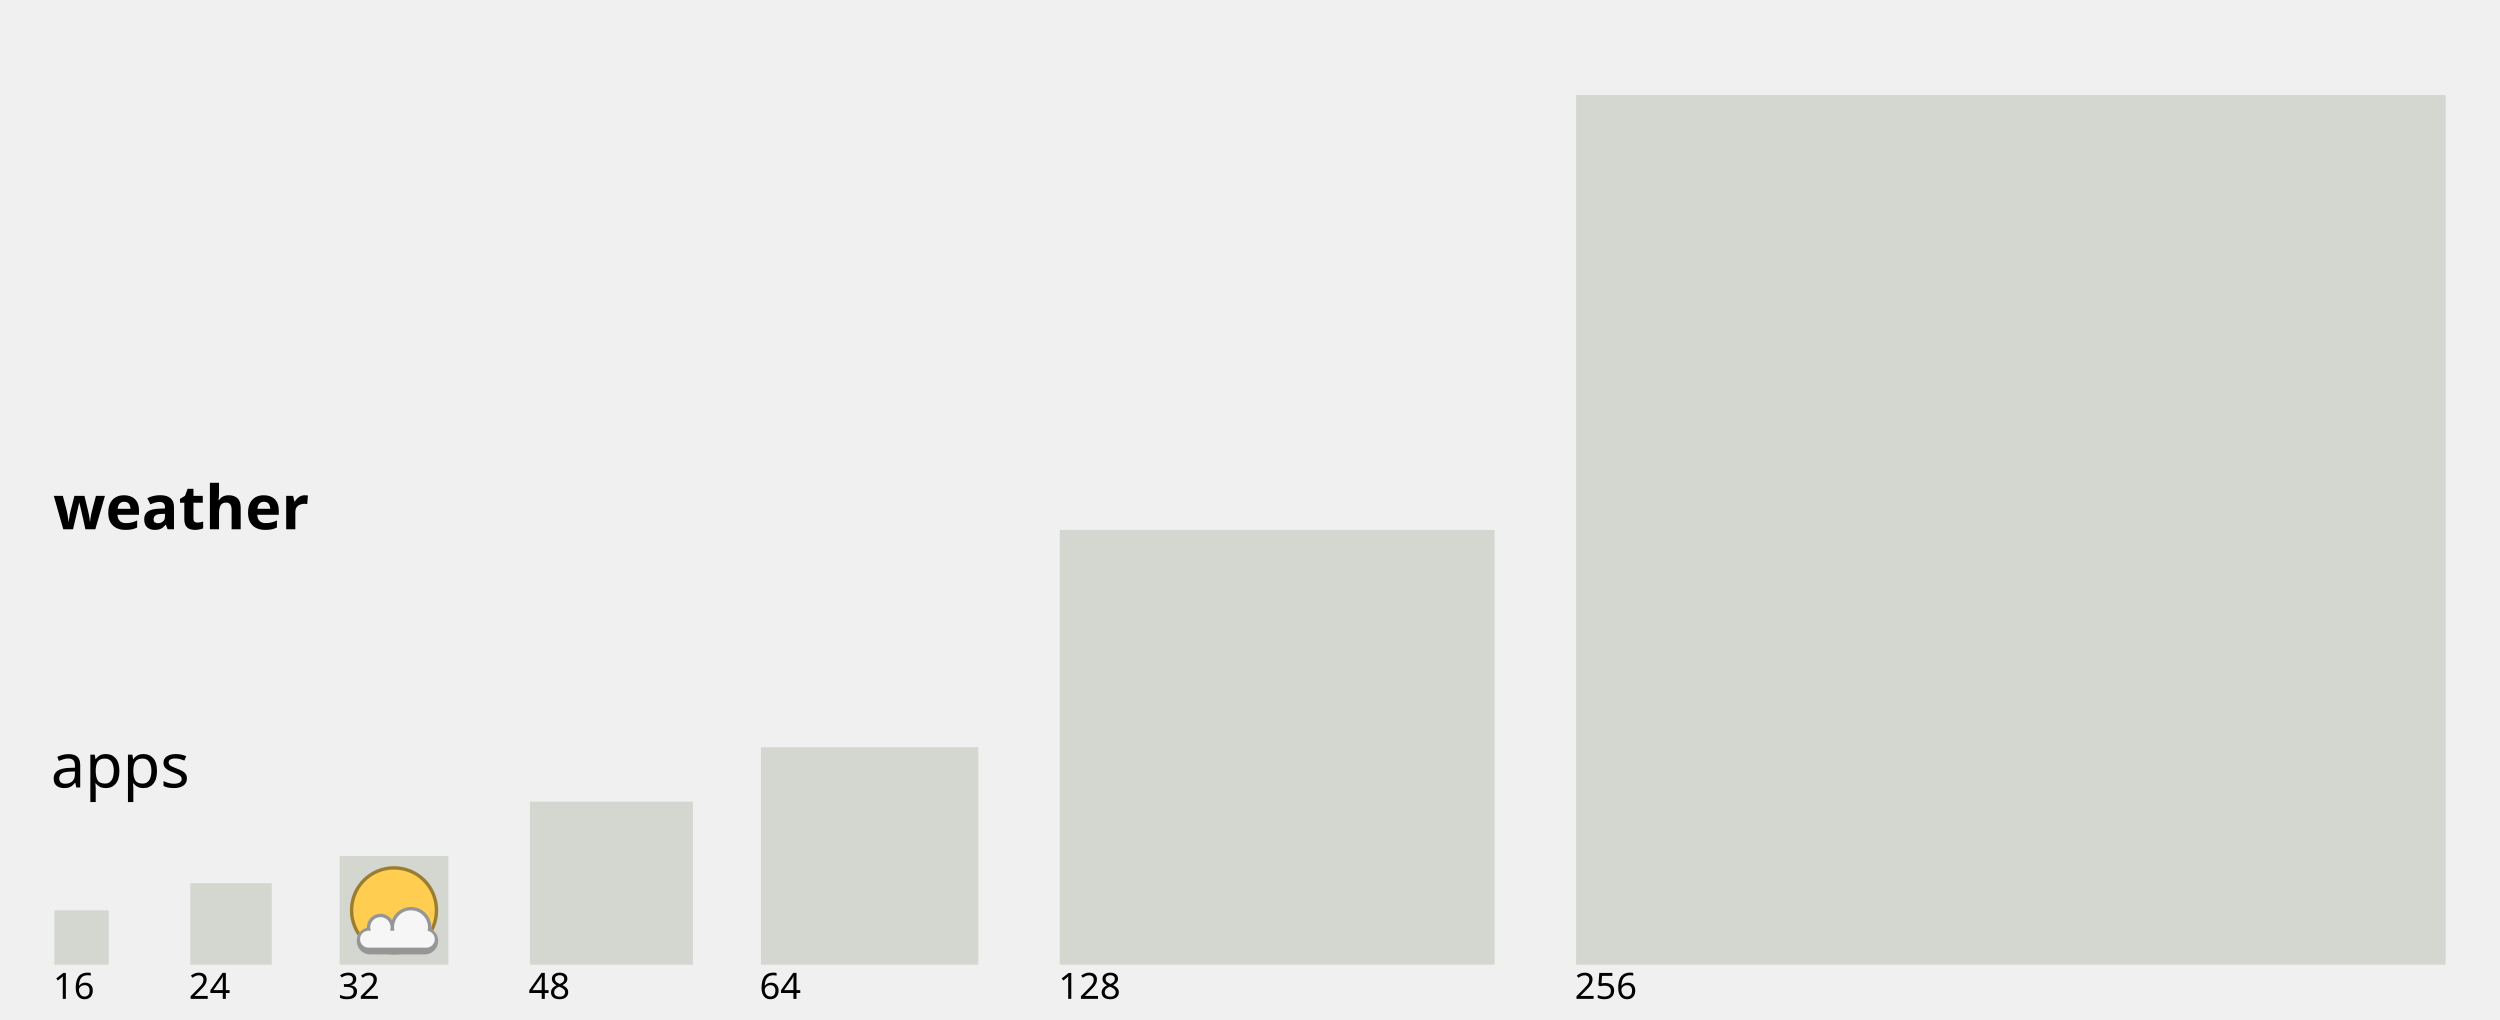
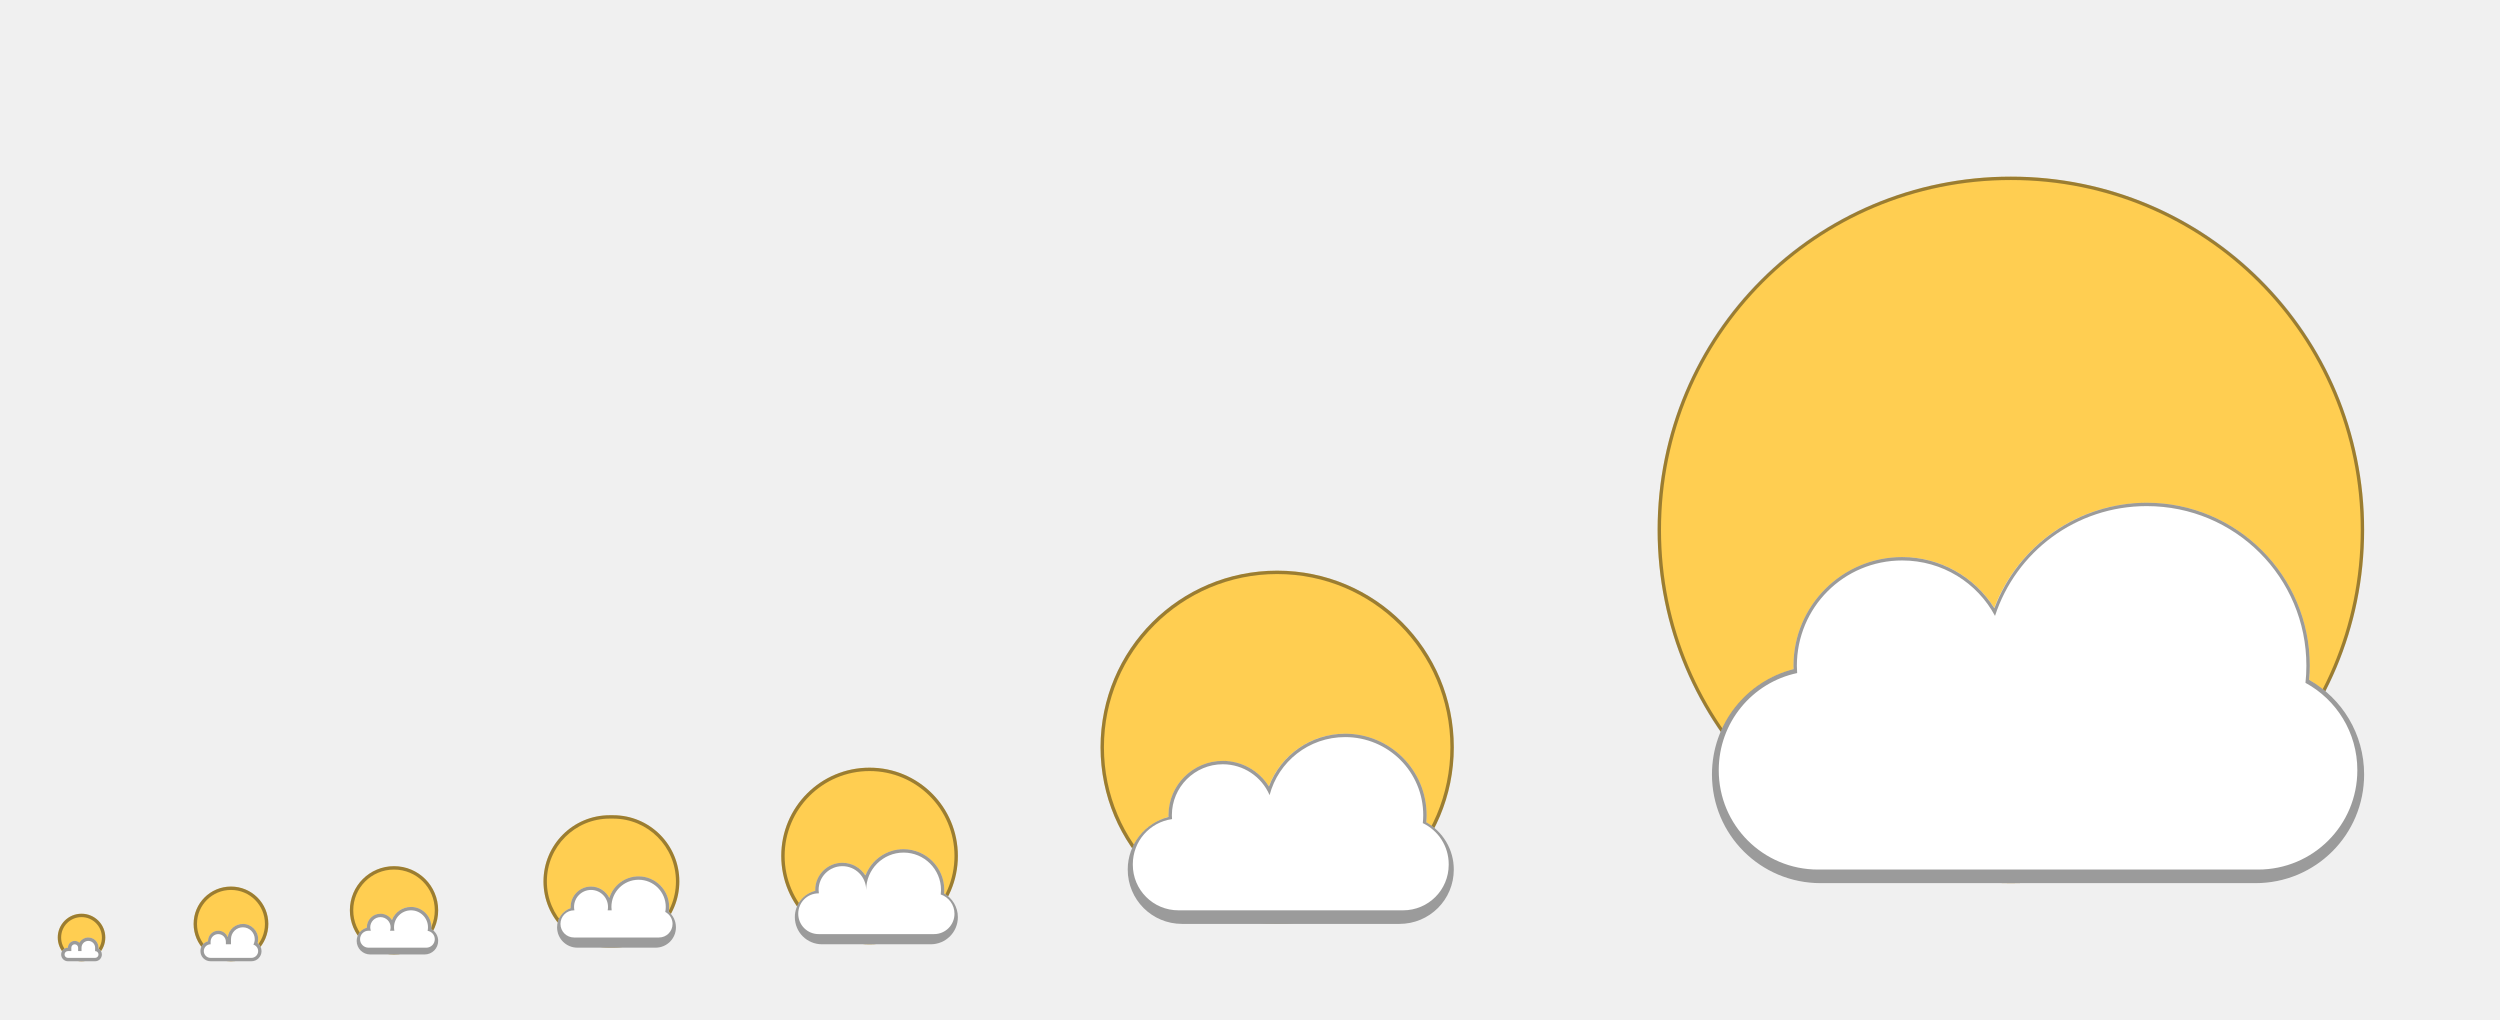
<svg xmlns="http://www.w3.org/2000/svg" xmlns:xlink="http://www.w3.org/1999/xlink" width="736" height="300" id="svg11300" version="1.0" style="display:inline;enable-background:new">
  <defs id="defs3">
    <linearGradient id="linearGradient2797">
      <stop style="stop-color:#888888;stop-opacity:0.196" offset="0" id="stop2789" />
      <stop id="stop2791" offset="0.065" style="stop-color:#7f7f7f;stop-opacity:0.314" />
      <stop style="stop-color:#7f7f7f;stop-opacity:0.196" offset="0.927" id="stop2793" />
      <stop style="stop-color:#000000;stop-opacity:0.275" offset="1" id="stop2795" />
    </linearGradient>
    <linearGradient id="linearGradient2772">
      <stop style="stop-color:#888888;stop-opacity:0.196" offset="0" id="stop2764" />
      <stop id="stop2766" offset="0.038" style="stop-color:#7f7f7f;stop-opacity:0.314" />
      <stop style="stop-color:#7f7f7f;stop-opacity:0.196" offset="0.943" id="stop2768" />
      <stop style="stop-color:#000000;stop-opacity:0.275" offset="1" id="stop2770" />
    </linearGradient>
    <linearGradient id="linearGradient2689">
      <stop style="stop-color:#888888;stop-opacity:0.196" offset="0" id="stop2681" />
      <stop id="stop2683" offset="0.04" style="stop-color:#7f7f7f;stop-opacity:0.314" />
      <stop style="stop-color:#7f7f7f;stop-opacity:0.196" offset="0.92" id="stop2685" />
      <stop style="stop-color:#000000;stop-opacity:0.275" offset="1" id="stop2687" />
    </linearGradient>
    <linearGradient id="linearGradient2649">
      <stop id="stop2641" offset="0" style="stop-color:#888888;stop-opacity:0.196" />
      <stop style="stop-color:#7f7f7f;stop-opacity:0.314" offset="0.053" id="stop2643" />
      <stop id="stop2645" offset="0.895" style="stop-color:#7f7f7f;stop-opacity:0.196" />
      <stop id="stop2647" offset="1" style="stop-color:#000000;stop-opacity:0.275" />
    </linearGradient>
    <linearGradient id="linearGradient2591">
      <stop id="stop2583" offset="0" style="stop-color:#000000;stop-opacity:0.982" />
      <stop style="stop-color:#7f7f7f;stop-opacity:0.196" offset="0.094" id="stop2585" />
      <stop id="stop2587" offset="0.919" style="stop-color:#7f7f7f;stop-opacity:0.196" />
      <stop id="stop2589" offset="1" style="stop-color:#000000;stop-opacity:0.396" />
    </linearGradient>
    <linearGradient id="linearGradient2312">
      <stop style="stop-color:#ffffff;stop-opacity:0.118" offset="0" id="stop2304" />
      <stop id="stop2306" offset="0.094" style="stop-color:#7f7f7f;stop-opacity:0.196" />
      <stop style="stop-color:#7f7f7f;stop-opacity:0.196" offset="0.919" id="stop2308" />
      <stop style="stop-color:#000000;stop-opacity:0.396" offset="1" id="stop2310" />
    </linearGradient>
    <linearGradient id="linearGradient2157">
      <stop id="stop2153" offset="0" style="stop-color:#ffffff;stop-opacity:0.118" />
      <stop id="stop2155" offset="1" style="stop-color:#000000;stop-opacity:0.392" />
    </linearGradient>
    <linearGradient gradientTransform="translate(41,-7)" xlink:href="#linearGradient2157" id="linearGradient2071-2" x1="27" y1="270" x2="27" y2="288" gradientUnits="userSpaceOnUse" />
    <linearGradient gradientTransform="translate(461.5,-226.5)" xlink:href="#linearGradient2312" id="linearGradient2071-2-2-6-0-9-3" x1="130.5" y1="272.5" x2="130.5" y2="492.5" gradientUnits="userSpaceOnUse" />
    <linearGradient xlink:href="#linearGradient2591" id="linearGradient2571" x1="22" y1="271" x2="22" y2="281" gradientUnits="userSpaceOnUse" />
    <linearGradient gradientTransform="translate(44,-6)" xlink:href="#linearGradient2649" id="linearGradient2601-3" x1="20" y1="269" x2="20" y2="288" gradientUnits="userSpaceOnUse" />
    <linearGradient gradientTransform="translate(71,-29)" xlink:href="#linearGradient2689" id="linearGradient2601-3-4" x1="38" y1="285" x2="38" y2="310" gradientUnits="userSpaceOnUse" />
    <linearGradient gradientTransform="translate(178,-68)" xlink:href="#linearGradient2772" id="linearGradient2601-3-4-2-6" x1="66" y1="294" x2="66" y2="347" gradientUnits="userSpaceOnUse" />
    <linearGradient gradientTransform="translate(287,-75)" xlink:href="#linearGradient2797" id="linearGradient2601-3-4-2-7" x1="57" y1="241" x2="57" y2="350" gradientUnits="userSpaceOnUse" />
  </defs>
  <g style="display:inline" id="layer1">
-     <g style="display:inline" id="layer7">
+     <g style="display:none" id="layer7">
      <text y="231.826" xml:space="preserve" x="14.974" style="font-style:normal;font-variant:normal;font-weight:normal;font-stretch:normal;line-height:0%;font-family:'DejaVu Sans';-inkscape-font-specification:'DejaVu Sans';display:inline;fill:#000000;fill-opacity:1;stroke:none;enable-background:new" id="context">
        <tspan style="font-style:normal;font-variant:normal;font-weight:normal;font-stretch:normal;font-size:18px;line-height:1.25;font-family:'Fira Sans';-inkscape-font-specification:'Fira Sans'" y="231.826" x="14.974" id="tspan3933">apps</tspan>
      </text>
      <text y="155.815" xml:space="preserve" x="15.657" style="font-style:normal;font-variant:normal;font-weight:bold;font-stretch:normal;line-height:0%;font-family:'DejaVu Sans';-inkscape-font-specification:'DejaVu Sans Bold';text-align:start;writing-mode:lr-tb;text-anchor:start;display:inline;fill:#000000;fill-opacity:1;stroke:none;enable-background:new" id="icon-name">
        <tspan style="font-style:normal;font-variant:normal;font-weight:bold;font-stretch:normal;font-size:18px;line-height:1.25;font-family:'Roboto Slab';-inkscape-font-specification:'Roboto Slab Bold'" y="155.815" x="15.657" id="tspan3937">weather</tspan>
      </text>
      <rect style="display:inline;overflow:visible;visibility:visible;fill:#d3d7cf;fill-opacity:1;fill-rule:nonzero;stroke:none;stroke-width:2;marker:none;enable-background:accumulate" id="rect16x16" width="16" height="16" x="-32" y="268" transform="scale(-1,1)" />
      <rect style="display:inline;overflow:visible;visibility:visible;fill:#d3d7cf;fill-opacity:1;fill-rule:nonzero;stroke:none;stroke-width:2;marker:none;enable-background:accumulate" id="rect24x24" width="24" height="24" x="-80" y="260" transform="scale(-1,1)" />
      <rect style="display:inline;overflow:visible;visibility:visible;fill:#d3d7cf;fill-opacity:1;fill-rule:nonzero;stroke:none;stroke-width:2;marker:none;enable-background:accumulate" id="rect32x32" width="32" height="32" x="-132" y="252" transform="scale(-1,1)" />
      <rect y="236" x="-204" height="48" width="48" id="rect48x48" style="display:inline;overflow:visible;visibility:visible;fill:#d3d7cf;fill-opacity:1;fill-rule:nonzero;stroke:none;stroke-width:2;marker:none;enable-background:accumulate" transform="scale(-1,1)" />
      <rect style="display:inline;overflow:visible;visibility:visible;fill:#d3d7cf;fill-opacity:1;fill-rule:nonzero;stroke:none;stroke-width:0.25;marker:none;enable-background:accumulate" id="rect3951" width="64" height="64" x="-288" y="220" transform="scale(-1,1)" />
      <rect y="28" x="-720" height="256" width="256" id="rect48x48-3" style="display:inline;overflow:visible;visibility:visible;fill:#d3d7cf;fill-opacity:1;fill-rule:nonzero;stroke:none;stroke-width:10.667;marker:none;enable-background:accumulate" transform="scale(-1,1)" />
      <rect y="156" x="-440" height="128" width="128" id="rect48x48-6" style="display:inline;overflow:visible;visibility:visible;fill:#d3d7cf;fill-opacity:1;fill-rule:nonzero;stroke:none;stroke-width:5.333;marker:none;enable-background:accumulate" transform="scale(-1,1)" />
      <text xml:space="preserve" style="font-style:normal;font-weight:normal;font-size:10.667px;line-height:1.25;font-family:sans-serif;letter-spacing:0px;word-spacing:0px;fill:#000000;fill-opacity:1;stroke:none" x="463.605" y="294.069" id="text858">
        <tspan id="tspan856" x="463.605" y="294.069" style="font-style:normal;font-variant:normal;font-weight:normal;font-stretch:normal;font-family:'Roboto Slab';-inkscape-font-specification:'Roboto Slab'">256</tspan>
      </text>
      <text xml:space="preserve" style="font-style:normal;font-weight:normal;font-size:10.667px;line-height:1.25;font-family:sans-serif;letter-spacing:0px;word-spacing:0px;display:inline;fill:#000000;fill-opacity:1;stroke:none;enable-background:new" x="311.605" y="294.069" id="text858-7">
        <tspan x="311.605" y="294.069" style="font-style:normal;font-variant:normal;font-weight:normal;font-stretch:normal;font-family:'Roboto Slab';-inkscape-font-specification:'Roboto Slab'" id="tspan918">128</tspan>
      </text>
      <text xml:space="preserve" style="font-style:normal;font-weight:normal;font-size:10.667px;line-height:1.25;font-family:sans-serif;letter-spacing:0px;word-spacing:0px;display:inline;fill:#000000;fill-opacity:1;stroke:none;enable-background:new" x="223.605" y="294.069" id="text858-79">
        <tspan id="tspan856-7" x="223.605" y="294.069" style="font-style:normal;font-variant:normal;font-weight:normal;font-stretch:normal;font-family:'Roboto Slab';-inkscape-font-specification:'Roboto Slab'">64</tspan>
      </text>
      <text xml:space="preserve" style="font-style:normal;font-weight:normal;font-size:10.667px;line-height:1.25;font-family:sans-serif;letter-spacing:0px;word-spacing:0px;display:inline;fill:#000000;fill-opacity:1;stroke:none;enable-background:new" x="155.605" y="294.069" id="text858-1">
        <tspan id="tspan856-6" x="155.605" y="294.069" style="font-style:normal;font-variant:normal;font-weight:normal;font-stretch:normal;font-family:'Roboto Slab';-inkscape-font-specification:'Roboto Slab'">48</tspan>
      </text>
      <text xml:space="preserve" style="font-style:normal;font-weight:normal;font-size:10.667px;line-height:1.25;font-family:sans-serif;letter-spacing:0px;word-spacing:0px;display:inline;fill:#000000;fill-opacity:1;stroke:none;enable-background:new" x="99.605" y="294.069" id="text858-3">
        <tspan id="tspan856-0" x="99.605" y="294.069" style="font-style:normal;font-variant:normal;font-weight:normal;font-stretch:normal;font-family:'Roboto Slab';-inkscape-font-specification:'Roboto Slab'">32</tspan>
      </text>
      <text xml:space="preserve" style="font-style:normal;font-weight:normal;font-size:10.667px;line-height:1.25;font-family:sans-serif;letter-spacing:0px;word-spacing:0px;display:inline;fill:#000000;fill-opacity:1;stroke:none;enable-background:new" x="55.605" y="294.069" id="text858-2">
        <tspan id="tspan856-1" x="55.605" y="294.069" style="font-style:normal;font-variant:normal;font-weight:normal;font-stretch:normal;font-family:'Roboto Slab';-inkscape-font-specification:'Roboto Slab'">24</tspan>
      </text>
      <text xml:space="preserve" style="font-style:normal;font-weight:normal;font-size:10.667px;line-height:1.25;font-family:sans-serif;letter-spacing:0px;word-spacing:0px;display:inline;fill:#000000;fill-opacity:1;stroke:none;enable-background:new" x="15.605" y="294.069" id="text858-5">
        <tspan id="tspan856-65" x="15.605" y="294.069" style="font-style:normal;font-variant:normal;font-weight:normal;font-stretch:normal;font-family:'Roboto Slab';-inkscape-font-specification:'Roboto Slab'">16</tspan>
      </text>
    </g>
    <g id="layer2" style="display:none">
      <rect style="display:inline;opacity:1;vector-effect:none;fill:#000000;fill-opacity:0.196;stroke:none;stroke-width:2;stroke-linecap:round;stroke-linejoin:round;stroke-miterlimit:4;stroke-dasharray:none;stroke-dashoffset:0;stroke-opacity:0.275;enable-background:new" id="rect2880" width="22" height="22" x="57" y="261" />
      <rect style="display:inline;opacity:1;vector-effect:none;fill:#000000;fill-opacity:0.196;stroke:none;stroke-width:2;stroke-linecap:round;stroke-linejoin:round;stroke-miterlimit:4;stroke-dasharray:none;stroke-dashoffset:0;stroke-opacity:0.275;enable-background:new" id="rect2882" width="14" height="14" x="17" y="269" />
      <g id="g916" transform="matrix(2,0,0,2,-547.8561,-160.4502)">
        <circle style="display:inline;opacity:0.1;vector-effect:none;fill:none;fill-opacity:1;stroke:#000000;stroke-width:0.99;stroke-linecap:butt;stroke-linejoin:miter;stroke-miterlimit:4;stroke-dasharray:0.99, 0.99;stroke-dashoffset:0;stroke-opacity:1;marker:none;marker-start:none;marker-mid:none;marker-end:none;paint-order:normal;enable-background:new" id="circle2892" r="59.504" cy="158.225" cx="569.928" />
        <rect style="display:inline;opacity:0.1;vector-effect:none;fill:none;fill-opacity:1;stroke:#000000;stroke-width:0.99;stroke-linecap:butt;stroke-linejoin:miter;stroke-miterlimit:4;stroke-dasharray:0.99, 0.99;stroke-dashoffset:0;stroke-opacity:1;marker:none;marker-start:none;marker-mid:none;marker-end:none;paint-order:normal;enable-background:new" id="rect2894" width="87.01" height="111.01" x="526.423" y="102.72" rx="8.701" ry="7.929" />
        <rect style="display:inline;opacity:0.1;vector-effect:none;fill:none;fill-opacity:1;stroke:#000000;stroke-width:0.99;stroke-linecap:butt;stroke-linejoin:miter;stroke-miterlimit:4;stroke-dasharray:0.99, 0.99;stroke-dashoffset:0;stroke-opacity:1;marker:none;marker-start:none;marker-mid:none;marker-end:none;paint-order:normal;enable-background:new" id="rect2896" width="103.01" height="103.01" x="518.423" y="106.72" rx="7.924" ry="7.924" />
        <rect style="display:inline;opacity:0.1;vector-effect:none;fill:none;fill-opacity:1;stroke:#000000;stroke-width:0.99;stroke-linecap:butt;stroke-linejoin:miter;stroke-miterlimit:4;stroke-dasharray:0.99, 0.99;stroke-dashoffset:0;stroke-opacity:1;marker:none;marker-start:none;marker-mid:none;marker-end:none;paint-order:normal;enable-background:new" id="rect2898" width="111.01" height="87.01" x="514.423" y="122.72" rx="7.929" ry="8.701" />
        <path style="display:inline;fill:none;stroke:#62a0ea;stroke-width:2;stroke-linecap:butt;stroke-linejoin:miter;stroke-miterlimit:4;stroke-dasharray:none;stroke-opacity:1;enable-background:new" d="m 505.928,211.225 h 128" id="path2900" />
      </g>
      <g transform="translate(312,-16)" style="display:inline;enable-background:new" id="g886">
        <circle style="display:inline;opacity:0.1;vector-effect:none;fill:none;fill-opacity:1;stroke:#000000;stroke-width:0.99;stroke-linecap:butt;stroke-linejoin:miter;stroke-miterlimit:4;stroke-dasharray:0.99, 0.99;stroke-dashoffset:0;stroke-opacity:1;marker:none;marker-start:none;marker-mid:none;marker-end:none;paint-order:normal;enable-background:new" id="circle2892-3" r="59.504" cy="236" cx="64" />
        <rect style="display:inline;opacity:0.1;vector-effect:none;fill:none;fill-opacity:1;stroke:#000000;stroke-width:0.99;stroke-linecap:butt;stroke-linejoin:miter;stroke-miterlimit:4;stroke-dasharray:0.99, 0.99;stroke-dashoffset:0;stroke-opacity:1;marker:none;marker-start:none;marker-mid:none;marker-end:none;paint-order:normal;enable-background:new" id="rect2894-6" width="87.01" height="111.01" x="20.495" y="180.495" rx="8.701" ry="7.929" />
        <rect style="display:inline;opacity:0.1;vector-effect:none;fill:none;fill-opacity:1;stroke:#000000;stroke-width:0.99;stroke-linecap:butt;stroke-linejoin:miter;stroke-miterlimit:4;stroke-dasharray:0.99, 0.99;stroke-dashoffset:0;stroke-opacity:1;marker:none;marker-start:none;marker-mid:none;marker-end:none;paint-order:normal;enable-background:new" id="rect2896-7" width="103.01" height="103.01" x="12.495" y="184.495" rx="7.924" ry="7.924" />
        <rect style="display:inline;opacity:0.1;vector-effect:none;fill:none;fill-opacity:1;stroke:#000000;stroke-width:0.99;stroke-linecap:butt;stroke-linejoin:miter;stroke-miterlimit:4;stroke-dasharray:0.99, 0.99;stroke-dashoffset:0;stroke-opacity:1;marker:none;marker-start:none;marker-mid:none;marker-end:none;paint-order:normal;enable-background:new" id="rect2898-5" width="111.01" height="87.01" x="8.495" y="200.495" rx="7.929" ry="8.701" />
        <path style="display:inline;fill:none;stroke:#62a0ea;stroke-width:2;stroke-linecap:butt;stroke-linejoin:miter;stroke-miterlimit:4;stroke-dasharray:none;stroke-opacity:1;enable-background:new" d="M 2.6203015e-5,289 H 128" id="path2900-3" />
      </g>
      <g transform="matrix(0.5,0,0,0.5,224,134)" style="display:inline;enable-background:new" id="g886-5">
        <circle style="display:inline;opacity:0.1;vector-effect:none;fill:none;fill-opacity:1;stroke:#000000;stroke-width:0.99;stroke-linecap:butt;stroke-linejoin:miter;stroke-miterlimit:4;stroke-dasharray:0.99, 0.99;stroke-dashoffset:0;stroke-opacity:1;marker:none;marker-start:none;marker-mid:none;marker-end:none;paint-order:normal;enable-background:new" id="circle2892-6" r="59.504" cy="236" cx="64" />
        <rect style="display:inline;opacity:0.1;vector-effect:none;fill:none;fill-opacity:1;stroke:#000000;stroke-width:0.99;stroke-linecap:butt;stroke-linejoin:miter;stroke-miterlimit:4;stroke-dasharray:0.99, 0.99;stroke-dashoffset:0;stroke-opacity:1;marker:none;marker-start:none;marker-mid:none;marker-end:none;paint-order:normal;enable-background:new" id="rect2894-2" width="87.01" height="111.01" x="20.495" y="180.495" rx="8.701" ry="7.929" />
        <rect style="display:inline;opacity:0.1;vector-effect:none;fill:none;fill-opacity:1;stroke:#000000;stroke-width:0.99;stroke-linecap:butt;stroke-linejoin:miter;stroke-miterlimit:4;stroke-dasharray:0.99, 0.99;stroke-dashoffset:0;stroke-opacity:1;marker:none;marker-start:none;marker-mid:none;marker-end:none;paint-order:normal;enable-background:new" id="rect2896-9" width="103.01" height="103.01" x="12.495" y="184.495" rx="7.924" ry="7.924" />
        <rect style="display:inline;opacity:0.1;vector-effect:none;fill:none;fill-opacity:1;stroke:#000000;stroke-width:0.99;stroke-linecap:butt;stroke-linejoin:miter;stroke-miterlimit:4;stroke-dasharray:0.99, 0.99;stroke-dashoffset:0;stroke-opacity:1;marker:none;marker-start:none;marker-mid:none;marker-end:none;paint-order:normal;enable-background:new" id="rect2898-1" width="111.01" height="87.01" x="8.495" y="200.495" rx="7.929" ry="8.701" />
        <path style="display:inline;fill:none;stroke:#62a0ea;stroke-width:2;stroke-linecap:butt;stroke-linejoin:miter;stroke-miterlimit:4;stroke-dasharray:none;stroke-opacity:1;enable-background:new" d="M 2.6203015e-5,289 H 128" id="path2900-2" />
      </g>
      <g transform="matrix(0.375,0,0,0.375,156,171.5)" style="display:inline;enable-background:new" id="g886-5-2">
        <circle style="display:inline;opacity:0.1;vector-effect:none;fill:none;fill-opacity:1;stroke:#000000;stroke-width:0.968;stroke-linecap:butt;stroke-linejoin:miter;stroke-miterlimit:4;stroke-dasharray:0.968, 0.968;stroke-dashoffset:0;stroke-opacity:1;marker:none;marker-start:none;marker-mid:none;marker-end:none;paint-order:normal;enable-background:new" id="circle2892-6-6" cy="236" cx="64" r="58.183" />
        <rect style="display:inline;opacity:0.1;vector-effect:none;fill:none;fill-opacity:1;stroke:#000000;stroke-width:0.975;stroke-linecap:butt;stroke-linejoin:miter;stroke-miterlimit:4;stroke-dasharray:0.975, 0.975;stroke-dashoffset:0;stroke-opacity:1;marker:none;marker-start:none;marker-mid:none;marker-end:none;paint-order:normal;enable-background:new" id="rect2894-2-1" width="84.358" height="111.025" x="21.821" y="180.487" rx="8.436" ry="7.93" />
        <rect style="display:inline;opacity:0.1;vector-effect:none;fill:none;fill-opacity:1;stroke:#000000;stroke-width:1.015;stroke-linecap:butt;stroke-linejoin:miter;stroke-miterlimit:4;stroke-dasharray:1.015, 1.015;stroke-dashoffset:0;stroke-opacity:1;marker:none;marker-start:none;marker-mid:none;marker-end:none;paint-order:normal;enable-background:new" id="rect2896-9-8" width="105.651" height="105.651" x="11.174" y="183.174" rx="8.127" ry="8.127" />
        <rect style="display:inline;opacity:0.1;vector-effect:none;fill:none;fill-opacity:1;stroke:#000000;stroke-width:0.975;stroke-linecap:butt;stroke-linejoin:miter;stroke-miterlimit:4;stroke-dasharray:0.975, 0.975;stroke-dashoffset:0;stroke-opacity:1;marker:none;marker-start:none;marker-mid:none;marker-end:none;paint-order:normal;enable-background:new" id="rect2898-1-7" width="111.025" height="84.358" x="8.487" y="201.821" rx="7.93" ry="8.436" />
        <path style="display:inline;fill:none;stroke:#62a0ea;stroke-width:2;stroke-linecap:butt;stroke-linejoin:miter;stroke-miterlimit:4;stroke-dasharray:none;stroke-opacity:1;enable-background:new" d="M 2.6283016e-5,287.667 H 128" id="path2900-2-9" />
      </g>
      <g transform="matrix(0.25,0,0,0.25,99.99999,209)" style="display:inline;enable-background:new" id="g886-5-1">
        <circle style="display:inline;opacity:0.1;vector-effect:none;fill:none;fill-opacity:1;stroke:#000000;stroke-width:0.99;stroke-linecap:butt;stroke-linejoin:miter;stroke-miterlimit:4;stroke-dasharray:0.99, 0.99;stroke-dashoffset:0;stroke-opacity:1;marker:none;marker-start:none;marker-mid:none;marker-end:none;paint-order:normal;enable-background:new" id="circle2892-6-2" r="59.504" cy="236" cx="64" />
        <rect style="display:inline;opacity:0.1;vector-effect:none;fill:none;fill-opacity:1;stroke:#000000;stroke-width:0.99;stroke-linecap:butt;stroke-linejoin:miter;stroke-miterlimit:4;stroke-dasharray:0.99, 0.99;stroke-dashoffset:0;stroke-opacity:1;marker:none;marker-start:none;marker-mid:none;marker-end:none;paint-order:normal;enable-background:new" id="rect2894-2-9" width="87.01" height="111.01" x="20.495" y="180.495" rx="8.701" ry="7.929" />
        <rect style="display:inline;opacity:0.1;vector-effect:none;fill:none;fill-opacity:1;stroke:#000000;stroke-width:0.99;stroke-linecap:butt;stroke-linejoin:miter;stroke-miterlimit:4;stroke-dasharray:0.99, 0.99;stroke-dashoffset:0;stroke-opacity:1;marker:none;marker-start:none;marker-mid:none;marker-end:none;paint-order:normal;enable-background:new" id="rect2896-9-3" width="103.01" height="103.01" x="12.495" y="184.495" rx="7.924" ry="7.924" />
        <rect style="display:inline;opacity:0.1;vector-effect:none;fill:none;fill-opacity:1;stroke:#000000;stroke-width:0.99;stroke-linecap:butt;stroke-linejoin:miter;stroke-miterlimit:4;stroke-dasharray:0.99, 0.99;stroke-dashoffset:0;stroke-opacity:1;marker:none;marker-start:none;marker-mid:none;marker-end:none;paint-order:normal;enable-background:new" id="rect2898-1-1" width="111.01" height="87.01" x="8.495" y="200.495" rx="7.929" ry="8.701" />
        <path style="display:inline;fill:none;stroke:#62a0ea;stroke-width:2;stroke-linecap:butt;stroke-linejoin:miter;stroke-miterlimit:4;stroke-dasharray:none;stroke-opacity:1;enable-background:new" d="M 2.6203015e-5,289 H 128" id="path2900-2-94" />
      </g>
    </g>
    <g id="layer6" style="display:inline">
      <g aria-label="?" style="font-style:normal;font-variant:normal;font-weight:normal;font-stretch:normal;font-size:14.084px;line-height:1.25;font-family:'Fira Sans';-inkscape-font-specification:'Fira Sans';letter-spacing:0px;word-spacing:0px;display:inline;fill:#ffffff;fill-opacity:1;stroke:none;stroke-width:2.641;enable-background:new" id="text1492-4" transform="translate(41,-6)" />
      <rect style="display:inline;opacity:1;vector-effect:none;fill:#ffce51;fill-opacity:1;stroke:none;stroke-width:2;stroke-linecap:square;stroke-opacity:1;enable-background:new" id="rect951" width="26" height="26" x="103" y="255" ry="13" />
      <path style="display:inline;enable-background:new;opacity:1;vector-effect:none;fill:#000000;fill-opacity:0.392;stroke:none;stroke-width:2;stroke-linecap:square;stroke-opacity:1" d="M 116 255 C 108.798 255 103 260.798 103 268 C 103 275.202 108.798 281 116 281 C 123.202 281 129 275.202 129 268 C 129 260.798 123.202 255 116 255 z M 116 256 C 122.648 256 128 261.352 128 268 C 128 274.648 122.648 280 116 280 C 109.352 280 104 274.648 104 268 C 104 261.352 109.352 256 116 256 z " id="rect989" />
-       <rect style="opacity:1;vector-effect:none;fill:#f6f6f6;fill-opacity:1;stroke:none;stroke-width:2;stroke-linecap:square;stroke-opacity:1" id="rect935" width="24" x="105" y="273" ry="4" height="8" />
-       <circle style="opacity:1;vector-effect:none;fill:#f6f6f6;fill-opacity:1;stroke:none;stroke-width:2;stroke-linecap:square;stroke-opacity:1" id="path1034" cx="112" cy="273" r="4" />
-       <circle style="opacity:1;vector-effect:none;fill:#f6f6f6;fill-opacity:1;stroke:none;stroke-width:2;stroke-linecap:square;stroke-opacity:1" id="path1036" cx="121" cy="273" r="6" />
+       <rect style="opacity:1;vector-effect:none;fill:#ffffff;fill-opacity:1;stroke:none;stroke-width:2;stroke-linecap:square;stroke-opacity:1" id="rect935" width="24" x="105" y="273" ry="4" height="8" />
+       <circle style="opacity:1;vector-effect:none;fill:#ffffff;fill-opacity:1;stroke:none;stroke-width:2;stroke-linecap:square;stroke-opacity:1" id="path1034" cx="112" cy="273" r="4" />
+       <circle style="opacity:1;vector-effect:none;fill:#ffffff;fill-opacity:1;stroke:none;stroke-width:2;stroke-linecap:square;stroke-opacity:1" id="path1036" cx="121" cy="273" r="6" />
      <path style="opacity:1;vector-effect:none;fill:#000000;fill-opacity:0.392;stroke:none;stroke-width:2;stroke-linecap:square;stroke-opacity:1" d="m 121,267 c -2.496,0.003 -4.732,1.54 -5.611,3.875 C 114.66,269.703 113.381,269.001 112,269 c -2.209,0 -4,1.791 -4,4 5e-4,0.046 -1.6e-4,0.079 0.002,0.125 C 106.274,273.567 105,275.13 105,277 c 0,2.216 1.784,4 4,4 h 16 c 2.216,0 4,-1.784 4,-4 0,-1.493 -0.815,-2.793 -2.021,-3.48 0.017,-0.179 0.021,-0.34 0.021,-0.52 0,-3.314 -2.686,-6 -6,-6 z m 0,1 c 2.761,0 5,2.239 5,5 -7.1e-4,0.349 -0.038,0.698 -0.111,1.039 1.198,0.187 2.111,1.209 2.111,2.461 0,1.385 -1.115,2.5 -2.5,2.5 h -17 c -1.385,0 -2.5,-1.115 -2.5,-2.5 0,-1.385 1.115,-2.5 2.5,-2.5 h 0.674 c -0.114,-0.321 -0.173,-0.659 -0.174,-1 0,-1.657 1.343,-3 3,-3 1.657,0 3,1.343 3,3 -0.001,0.341 -0.061,0.679 -0.176,1 h 1.281 c -0.069,-0.329 -0.104,-0.664 -0.105,-1 0,-2.761 2.239,-5 5,-5 z" id="rect1038" />
+       <rect ry="52" y="168" x="324" height="104" width="104" id="rect1056" style="display:inline;opacity:1;vector-effect:none;fill:#ffce51;fill-opacity:1;stroke:none;stroke-width:8;stroke-linecap:square;stroke-opacity:1;enable-background:new" />
+       <path style="display:inline;opacity:1;vector-effect:none;fill:#000000;fill-opacity:0.392;stroke:none;stroke-width:8;stroke-linecap:square;stroke-opacity:1;enable-background:new" d="M 376 168 C 347.192 168 324 191.192 324 220 C 324 248.808 347.192 272 376 272 C 404.808 272 428 248.808 428 220 C 428 191.192 404.808 168 376 168 z M 376 169 A 51 51 0 0 1 427 220 A 51 51 0 0 1 376 271 A 51 51 0 0 1 325 220 A 51 51 0 0 1 376 169 z " id="rect1202" />
+       <rect height="32" ry="16" y="240" x="332" width="96" id="rect1060" style="opacity:1;vector-effect:none;fill:#ffffff;fill-opacity:1;stroke:none;stroke-width:8;stroke-linecap:square;stroke-opacity:1" />
+       <circle r="16" cy="240" cx="360" id="circle1062" style="opacity:1;vector-effect:none;fill:#ffffff;fill-opacity:1;stroke:none;stroke-width:8;stroke-linecap:square;stroke-opacity:1" />
+       <circle r="24" cy="240" cx="396" id="circle1064" style="opacity:1;vector-effect:none;fill:#ffffff;fill-opacity:1;stroke:none;stroke-width:8;stroke-linecap:square;stroke-opacity:1" />
+       <rect ry="26" y="226" x="230" height="52" width="52" id="rect1068" style="display:inline;opacity:1;vector-effect:none;fill:#ffce51;fill-opacity:1;stroke:none;stroke-width:4;stroke-linecap:square;stroke-opacity:1;enable-background:new" />
+       <path style="display:inline;opacity:1;vector-effect:none;fill:#000000;fill-opacity:0.392;stroke:none;stroke-width:4;stroke-linecap:square;stroke-opacity:1;enable-background:new" d="M 256 226 C 241.596 226 230 237.596 230 252 C 230 266.404 241.596 278 256 278 C 270.404 278 282 266.404 282 252 C 282 237.596 270.404 226 256 226 z M 256 227 A 25 25 0 0 1 281 252 A 25 25 0 0 1 256 277 A 25 25 0 0 1 231 252 A 25 25 0 0 1 256 227 z " id="rect1197" />
+       <rect height="16" ry="8" y="262" x="234" width="48" id="rect1072" style="opacity:1;vector-effect:none;fill:#ffffff;fill-opacity:1;stroke:none;stroke-width:4;stroke-linecap:square;stroke-opacity:1" />
+       <circle r="8" cy="262" cx="248" id="circle1074" style="opacity:1;vector-effect:none;fill:#ffffff;fill-opacity:1;stroke:none;stroke-width:4;stroke-linecap:square;stroke-opacity:1" />
+       <circle r="12" cy="262" cx="266" id="circle1076" style="opacity:1;vector-effect:none;fill:#ffffff;fill-opacity:1;stroke:none;stroke-width:4;stroke-linecap:square;stroke-opacity:1" />
+       <rect ry="19.5" y="240" x="160" height="39" width="40" id="rect1080" style="display:inline;opacity:1;vector-effect:none;fill:#ffce51;fill-opacity:1;stroke:none;stroke-width:3;stroke-linecap:square;stroke-opacity:1;enable-background:new" />
+       <path style="display:inline;opacity:1;vector-effect:none;fill:#000000;fill-opacity:0.392;stroke:none;stroke-width:3;stroke-linecap:square;stroke-opacity:1;enable-background:new" d="M 179.5 240 C 168.697 240 160 248.697 160 259.5 C 160 270.303 168.697 279 179.5 279 L 180.5 279 C 191.303 279 200 270.303 200 259.5 C 200 248.697 191.303 240 180.5 240 L 179.5 240 z M 179.5 241 L 180.5 241 C 190.749 241 199 249.251 199 259.5 C 199 269.749 190.749 278 180.5 278 L 179.5 278 C 169.251 278 161 269.749 161 259.5 C 161 249.251 169.251 241 179.5 241 z " id="rect1176" />
+       <rect height="12" ry="6" y="267" x="164" width="35" id="rect1084" style="opacity:1;vector-effect:none;fill:#ffffff;fill-opacity:1;stroke:none;stroke-width:3;stroke-linecap:square;stroke-opacity:1" />
+       <circle r="6" cy="267" cx="174" id="circle1086" style="opacity:1;vector-effect:none;fill:#ffffff;fill-opacity:1;stroke:none;stroke-width:3;stroke-linecap:square;stroke-opacity:1" />
+       <circle cy="267" cx="188" id="circle1088" style="opacity:1;vector-effect:none;fill:#ffffff;fill-opacity:1;stroke:none;stroke-width:3;stroke-linecap:square;stroke-opacity:1" r="9" />
+       <rect style="display:inline;opacity:1;vector-effect:none;fill:#ffce51;fill-opacity:1;stroke:none;stroke-width:16;stroke-linecap:square;stroke-opacity:1;enable-background:new" id="rect1092" width="208" height="208" x="488" y="52" ry="104" />
+       <path style="display:inline;opacity:1;vector-effect:none;fill:#000000;fill-opacity:0.392;stroke:none;stroke-width:16;stroke-linecap:square;stroke-opacity:1;enable-background:new" d="M 592 52 C 534.384 52 488 98.384 488 156 C 488 213.616 534.384 260 592 260 C 649.616 260 696 213.616 696 156 C 696 98.384 649.616 52 592 52 z M 592 53 C 649.062 53 695 98.938 695 156 C 695 213.062 649.062 259 592 259 C 534.938 259 489 213.062 489 156 C 489 98.938 534.938 53 592 53 z " id="rect1207" />
+       <rect style="opacity:1;vector-effect:none;fill:#ffffff;fill-opacity:1;stroke:none;stroke-width:16;stroke-linecap:square;stroke-opacity:1" id="rect1096" width="192" x="504" y="196" ry="32" height="64" />
+       <circle style="opacity:1;vector-effect:none;fill:#ffffff;fill-opacity:1;stroke:none;stroke-width:16;stroke-linecap:square;stroke-opacity:1" id="circle1098" cx="560" cy="196" r="32" />
+       <circle style="opacity:1;vector-effect:none;fill:#ffffff;fill-opacity:1;stroke:none;stroke-width:16;stroke-linecap:square;stroke-opacity:1" id="circle1100" cx="632" cy="196" r="48" />
+       <rect ry="7" y="269" x="17" height="14" width="14" id="rect1104" style="display:inline;opacity:1;vector-effect:none;fill:#ffce51;fill-opacity:1;stroke:none;stroke-width:1;stroke-linecap:square;stroke-opacity:1;enable-background:new" />
+       <path style="display:inline;opacity:1;vector-effect:none;fill:#000000;fill-opacity:0.392;stroke:none;stroke-width:1;stroke-linecap:square;stroke-opacity:1;enable-background:new" d="M 24 269 C 20.122 269 17 272.122 17 276 C 17 279.878 20.122 283 24 283 C 27.878 283 31 279.878 31 276 C 31 272.122 27.878 269 24 269 z M 24 270 C 27.324 270 30 272.676 30 276 C 30 279.324 27.324 282 24 282 C 20.676 282 18 279.324 18 276 C 18 272.676 20.676 270 24 270 z " id="rect1253" />
+       <rect height="4" ry="2" y="279" x="18" width="12" id="rect1108" style="opacity:1;vector-effect:none;fill:#ffffff;fill-opacity:1;stroke:none;stroke-width:1;stroke-linecap:square;stroke-opacity:1" />
+       <circle r="2" cy="279" cx="22" id="circle1110" style="opacity:1;vector-effect:none;fill:#ffffff;fill-opacity:1;stroke:none;stroke-width:1;stroke-linecap:square;stroke-opacity:1" />
+       <circle r="3" cy="279" cx="26" id="circle1112" style="opacity:1;vector-effect:none;fill:#ffffff;fill-opacity:1;stroke:none;stroke-width:1;stroke-linecap:square;stroke-opacity:1" />
+       <rect style="display:inline;opacity:1;vector-effect:none;fill:#ffce51;fill-opacity:1;stroke:none;stroke-width:1.5;stroke-linecap:square;stroke-opacity:1;enable-background:new" id="rect1116" width="22" height="22" x="57" y="261" ry="11" />
+       <path style="display:inline;opacity:1;vector-effect:none;fill:#000000;fill-opacity:0.392;stroke:none;stroke-width:1.5;stroke-linecap:square;stroke-opacity:1;enable-background:new" d="M 68 261 C 61.906 261 57 265.906 57 272 C 57 278.094 61.906 283 68 283 C 74.094 283 79 278.094 79 272 C 79 265.906 74.094 261 68 261 z M 68 262 C 73.54 262 78 266.46 78 272 C 78 277.54 73.54 282 68 282 C 62.46 282 58 277.54 58 272 C 58 266.46 62.46 262 68 262 z " id="rect1248" />
+       <rect style="opacity:1;vector-effect:none;fill:#ffffff;fill-opacity:1;stroke:none;stroke-width:1.5;stroke-linecap:square;stroke-opacity:1" id="rect1120" width="18" x="59" y="277" ry="3" height="6" />
+       <circle style="opacity:1;vector-effect:none;fill:#ffffff;fill-opacity:1;stroke:none;stroke-width:1.5;stroke-linecap:square;stroke-opacity:1" id="circle1122" cx="64.25" cy="277" r="3" />
+       <circle style="opacity:1;vector-effect:none;fill:#ffffff;fill-opacity:1;stroke:none;stroke-width:1.5;stroke-linecap:square;stroke-opacity:1" id="circle1124" cx="71.5" cy="276.5" r="4.5" />
+       <path style="opacity:1;vector-effect:none;fill:#000000;fill-opacity:0.392;stroke:none;stroke-width:3;stroke-linecap:square;stroke-opacity:1" d="M 188 258 A 9 9 0 0 0 179.393 264.379 A 6 6 0 0 0 174 261 A 6 6 0 0 0 168 267 A 6 6 0 0 0 168.012 267.342 C 165.672 268.16 164 270.375 164 273 C 164 276.324 166.676 279 170 279 L 193 279 C 196.324 279 199 276.324 199 273 C 199 271.158 198.176 269.517 196.877 268.418 A 9 9 0 0 0 197 267 A 9 9 0 0 0 188 258 z M 188 259 A 8 8 0 0 1 196 267 A 8 8 0 0 1 195.857 268.475 C 197.128 269.143 198 270.459 198 272 C 198 274.216 196.216 276 194 276 L 169 276 C 166.784 276 165 274.216 165 272 C 165 269.784 166.784 268 169 268 L 169.105 268 A 5 5 0 0 1 169 267 A 5 5 0 0 1 174 262 A 5 5 0 0 1 179 267 A 5 5 0 0 1 178.898 268 L 180.072 268 A 8 8 0 0 1 180 267 A 8 8 0 0 1 188 259 z " id="rect1158" />
+       <path style="opacity:1;vector-effect:none;fill:#000000;fill-opacity:0.392;stroke:none;stroke-width:4;stroke-linecap:square;stroke-opacity:1" d="m 266,250 c -4.99,0.006 -9.456,3.1 -11.215,7.77 C 253.325,255.426 250.761,254.002 248,254 c -4.418,0 -8,3.582 -8,8 0.002,0.086 0.005,0.172 0.01,0.258 C 236.548,263.139 234,266.257 234,270 c 0,4.432 3.568,8 8,8 h 32 c 4.432,0 8,-3.568 8,-8 0,-2.993 -1.631,-5.587 -4.053,-6.959 0.033,-0.346 0.05,-0.693 0.053,-1.041 0,-6.627 -5.373,-12 -12,-12 z m 0.019,1 c 6.085,7.5e-4 11.018,4.934 11.018,11.02 -0.003,0.438 -0.031,0.874 -0.086,1.309 C 279.31,264.135 281,266.361 281,269 c 0,3.324 -2.676,6 -6,6 h -34 c -3.324,0 -6,-2.676 -6,-6 0,-3.324 2.676,-6 6,-6 h 0.078 c -0.05,-0.331 -0.076,-0.665 -0.078,-1 0,-3.866 3.134,-7 7,-7 3.866,0 7,3.134 7,7 0.01,-6.078 4.941,-11 11.02,-11 z M 255,262.02 Z" id="rect1179" />
+       <path style="opacity:1;vector-effect:none;fill:#000000;fill-opacity:0.392;stroke:none;stroke-width:8;stroke-linecap:square;stroke-opacity:1" d="M 396 216 A 24 24 0 0 0 373.57 231.543 A 16 16 0 0 0 360 224 A 16 16 0 0 0 344 240 A 16 16 0 0 0 344.02 240.516 C 337.098 242.279 332 248.514 332 256 C 332 264.864 339.136 272 348 272 L 412 272 C 420.864 272 428 264.864 428 256 C 428 250.014 424.739 244.826 419.896 242.082 A 24 24 0 0 0 420 240 A 24 24 0 0 0 396 216 z M 396 217 C 408.742 217 419 227.258 419 240 C 419 240.786 418.948 241.559 418.871 242.324 C 423.387 244.484 426.5 249.076 426.5 254.434 L 426.5 254.566 C 426.5 262.009 420.509 268 413.066 268 L 346.934 268 C 339.491 268 333.5 262.009 333.5 254.566 L 333.5 254.434 C 333.5 247.633 338.508 242.06 345.049 241.146 A 15 15 0 0 1 345 240 A 15 15 0 0 1 360 225 A 15 15 0 0 1 373.766 234.084 C 376.364 224.228 385.305 217 396 217 z " id="rect1212" />
+       <path style="opacity:1;vector-effect:none;fill:#000000;fill-opacity:0.392;stroke:none;stroke-width:16;stroke-linecap:square;stroke-opacity:1" d="M 632 148 A 48 48 0 0 0 587.141 179.084 A 32 32 0 0 0 560 164 A 32 32 0 0 0 528 196 A 32 32 0 0 0 528.035 196.992 C 514.186 200.515 504 213.024 504 228 C 504 245.728 518.272 260 536 260 L 664 260 C 681.728 260 696 245.728 696 228 C 696 216.025 689.483 205.634 679.793 200.146 A 48 48 0 0 0 680 196 A 48 48 0 0 0 632 148 z M 632 149 C 658.038 149 679 169.962 679 196 C 679 197.7 678.905 199.377 678.73 201.029 C 687.841 205.974 694 215.616 694 226.75 C 694 242.954 680.955 256 664.75 256 L 535.25 256 C 519.045 256 506 242.954 506 226.75 C 506 212.663 515.86 200.968 529.082 198.15 C 529.034 197.439 529 196.724 529 196 C 529 178.826 542.826 165 560 165 C 571.856 165 582.115 171.591 587.332 181.322 C 593.471 162.518 611.094 149 632 149 z " id="rect1219" />
+       <path style="opacity:1;vector-effect:none;fill:#000000;fill-opacity:0.392;stroke:none;stroke-width:1;stroke-linecap:square;stroke-opacity:1" d="M 26 276 A 3 3 0 0 0 23.375 277.551 A 2 2 0 0 0 22 277 A 2 2 0 0 0 20 279 C 18.892 279 18 279.892 18 281 C 18 282.108 18.892 283 20 283 L 28 283 C 29.108 283 30 282.108 30 281 C 30 280.253 29.59 279.611 28.986 279.268 A 3 3 0 0 0 29 279 A 3 3 0 0 0 26 276 z M 26 277 C 27.108 277 28 277.892 28 279 L 28 280 C 28.554 280 29 280.446 29 281 C 29 281.554 28.554 282 28 282 L 26 282 L 20 282 C 19.446 282 19 281.554 19 281 C 19 280.446 19.446 280 20 280 L 21 280 L 21 279 C 21 278.446 21.446 278 22 278 C 22.554 278 23 278.446 23 279 L 23 280 L 24 280 L 24 279 C 24 277.892 24.892 277 26 277 z " id="rect1258" />
+       <path style="opacity:1;vector-effect:none;fill:#000000;fill-opacity:0.392;stroke:none;stroke-width:1.5;stroke-linecap:square;stroke-opacity:1" d="M 71.5 272 A 4.5 4.5 0 0 0 67.045 275.908 A 3 3 0 0 0 64.25 274 A 3 3 0 0 0 61.25 277 A 3 3 0 0 0 61.254 277.104 C 59.958 277.435 59 278.597 59 280 C 59 281.662 60.338 283 62 283 L 74 283 C 75.662 283 77 281.662 77 280 C 77 279.039 76.544 278.197 75.846 277.648 A 4.5 4.5 0 0 0 76 276.5 A 4.5 4.5 0 0 0 71.5 272 z M 71.5 273 C 73.439 273 75 274.561 75 276.5 C 75 277.081 74.847 277.62 74.598 278.1 C 75.41 278.354 76 279.102 76 280 C 76 281.108 75.108 282 74 282 L 62 282 C 60.892 282 60 281.108 60 280 C 60 278.892 60.892 278 62 278 L 62 277.25 C 62 276.003 63.004 275 64.25 275 C 65.496 275 66.5 276.003 66.5 277.25 L 66.5 278 L 68 278 L 68 276.5 C 68 274.561 69.561 273 71.5 273 z " id="rect1265" />
    </g>
  </g>
</svg>
